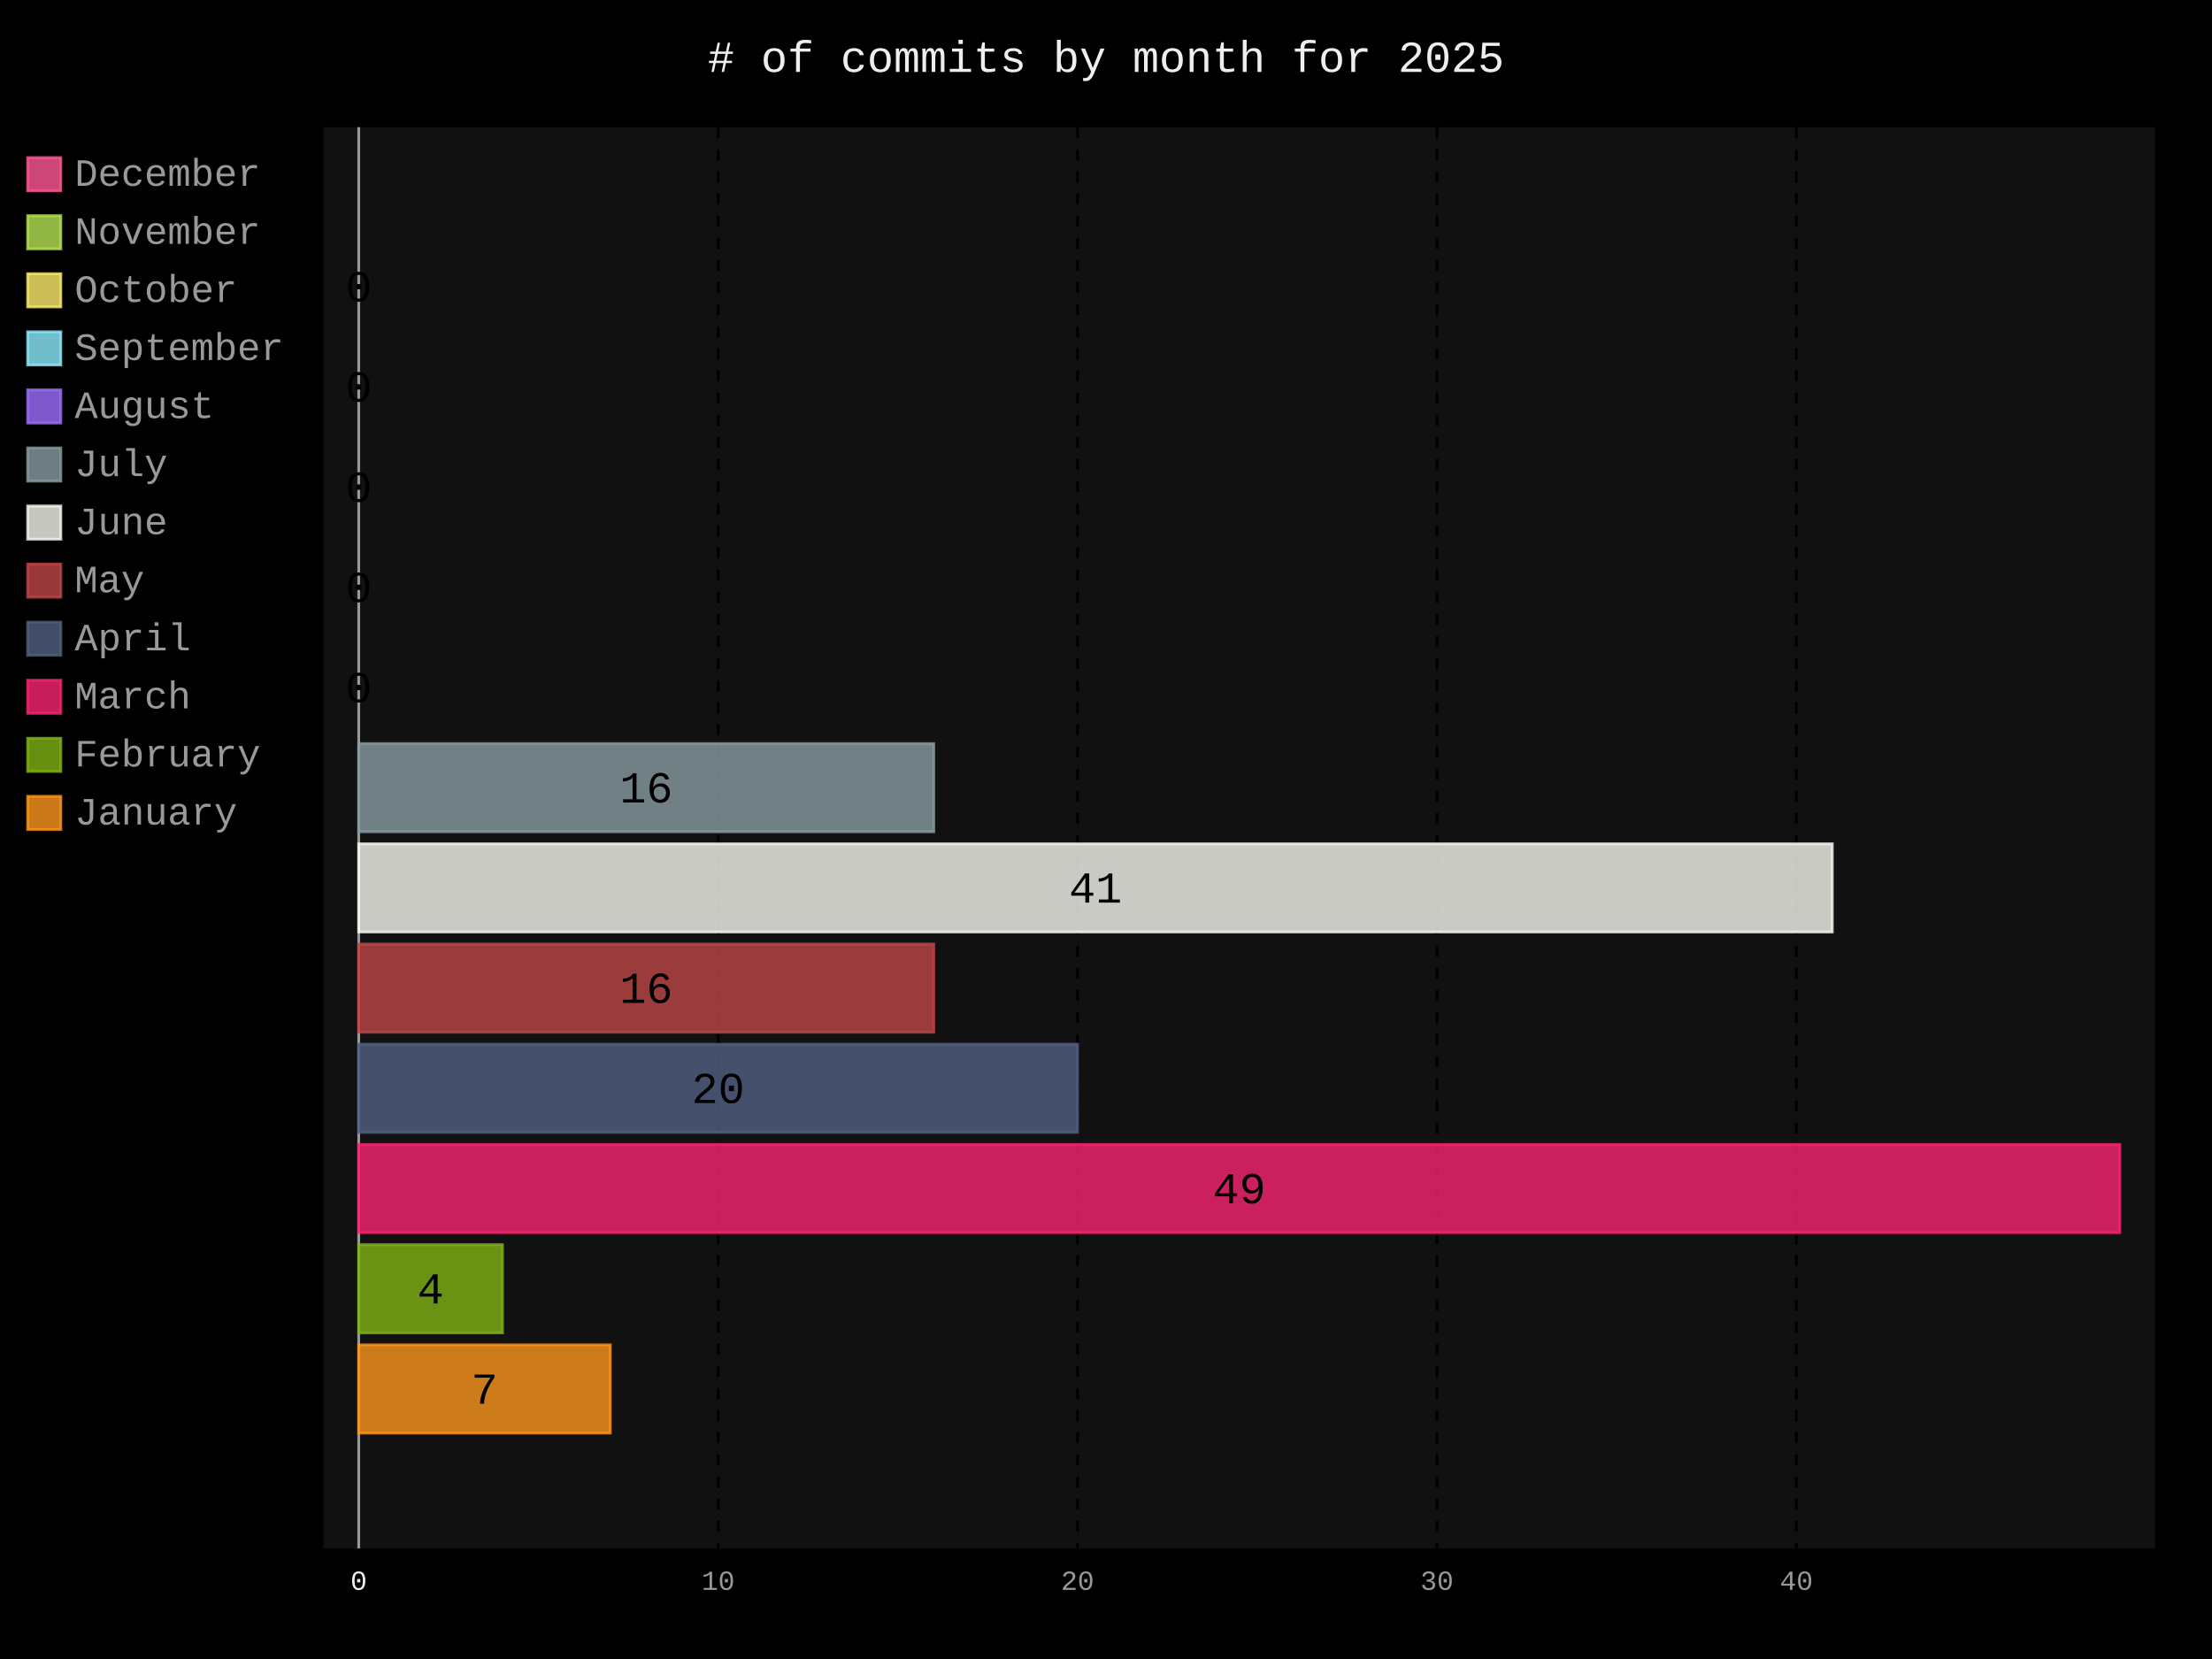
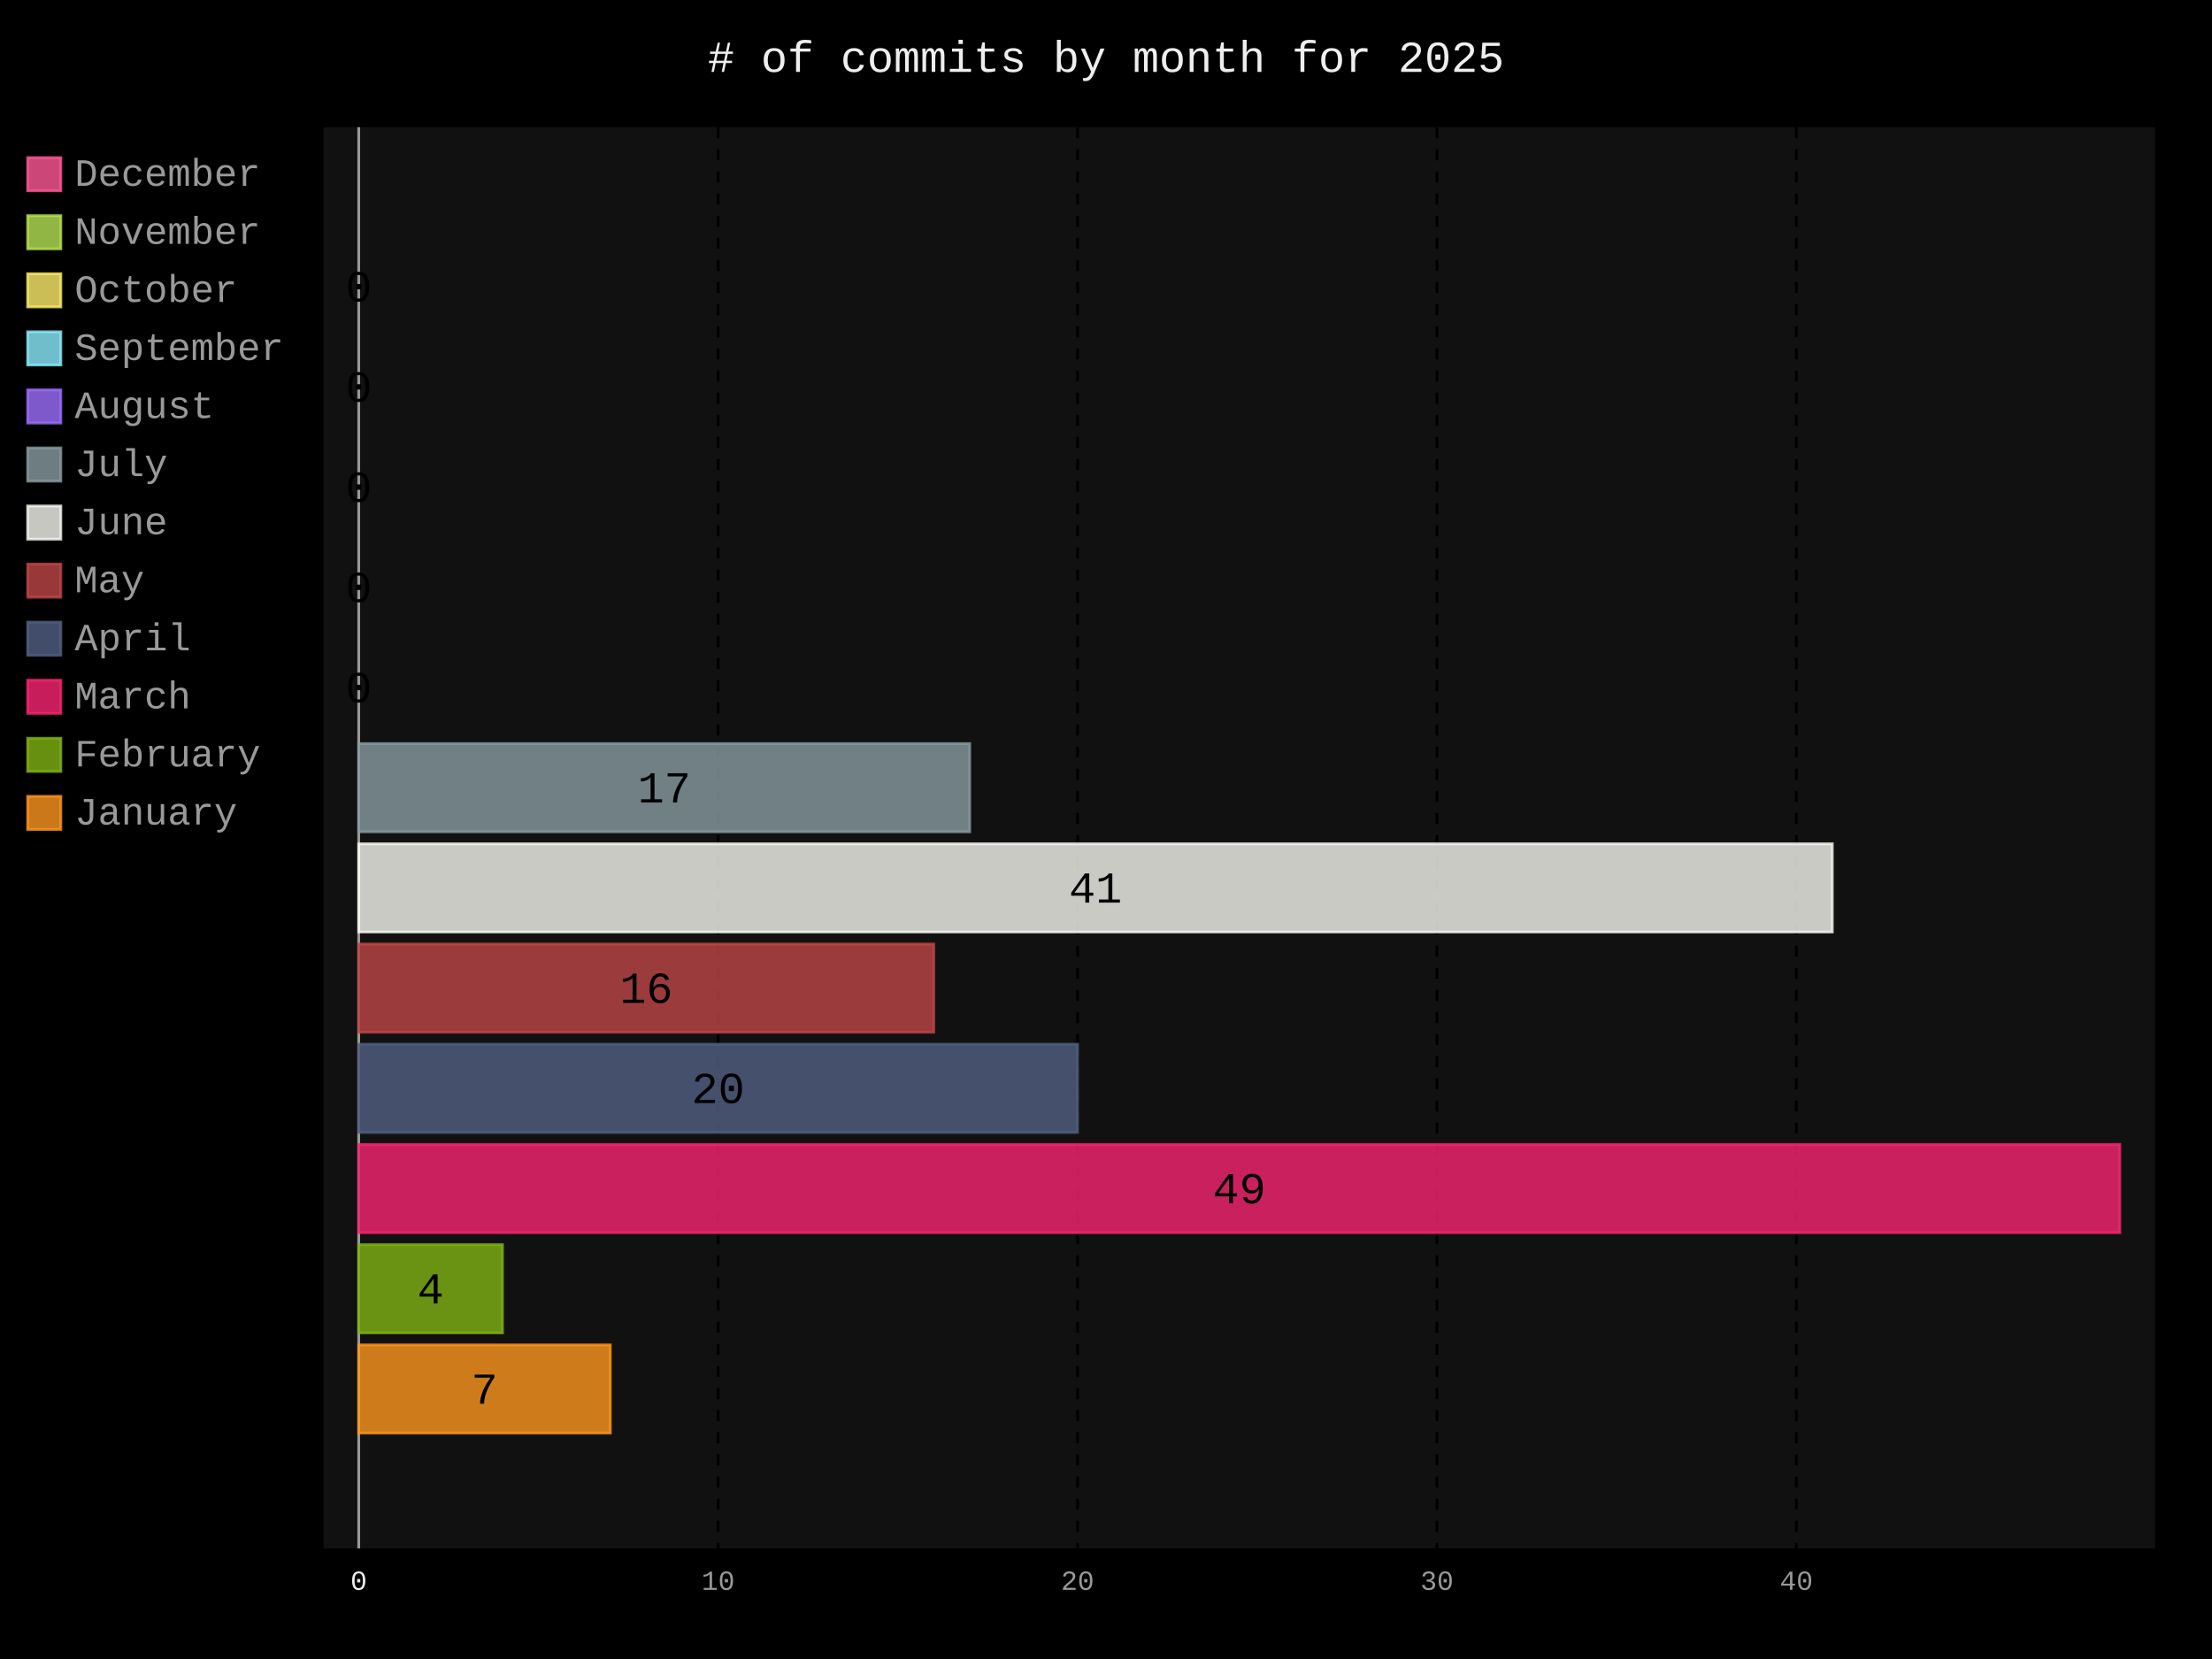
- <svg xmlns="http://www.w3.org/2000/svg" id="chart-9ccfb8c2-1a6e-4cce-99c0-d621b66caf6d" class="pygal-chart" viewBox="0 0 800 600">
+ <svg xmlns="http://www.w3.org/2000/svg" id="chart-872458e9-5e60-426b-929a-723401b59405" class="pygal-chart" viewBox="0 0 800 600">
  <defs>
-     <style type="text/css">#chart-9ccfb8c2-1a6e-4cce-99c0-d621b66caf6d{-webkit-user-select:none;-webkit-font-smoothing:antialiased;font-family:Consolas,"Liberation Mono",Menlo,Courier,monospace}#chart-9ccfb8c2-1a6e-4cce-99c0-d621b66caf6d .title{font-family:Consolas,"Liberation Mono",Menlo,Courier,monospace;font-size:16px}#chart-9ccfb8c2-1a6e-4cce-99c0-d621b66caf6d .legends .legend text{font-family:Consolas,"Liberation Mono",Menlo,Courier,monospace;font-size:14px}#chart-9ccfb8c2-1a6e-4cce-99c0-d621b66caf6d .axis text{font-family:Consolas,"Liberation Mono",Menlo,Courier,monospace;font-size:10px}#chart-9ccfb8c2-1a6e-4cce-99c0-d621b66caf6d .axis text.major{font-family:Consolas,"Liberation Mono",Menlo,Courier,monospace;font-size:10px}#chart-9ccfb8c2-1a6e-4cce-99c0-d621b66caf6d .text-overlay text.value{font-family:Consolas,"Liberation Mono",Menlo,Courier,monospace;font-size:16px}#chart-9ccfb8c2-1a6e-4cce-99c0-d621b66caf6d .text-overlay text.label{font-family:Consolas,"Liberation Mono",Menlo,Courier,monospace;font-size:10px}#chart-9ccfb8c2-1a6e-4cce-99c0-d621b66caf6d .tooltip{font-family:Consolas,"Liberation Mono",Menlo,Courier,monospace;font-size:14px}#chart-9ccfb8c2-1a6e-4cce-99c0-d621b66caf6d text.no_data{font-family:Consolas,"Liberation Mono",Menlo,Courier,monospace;font-size:64px}
- #chart-9ccfb8c2-1a6e-4cce-99c0-d621b66caf6d{background-color:black}#chart-9ccfb8c2-1a6e-4cce-99c0-d621b66caf6d path,#chart-9ccfb8c2-1a6e-4cce-99c0-d621b66caf6d line,#chart-9ccfb8c2-1a6e-4cce-99c0-d621b66caf6d rect,#chart-9ccfb8c2-1a6e-4cce-99c0-d621b66caf6d circle{-webkit-transition:250ms;-moz-transition:250ms;transition:250ms}#chart-9ccfb8c2-1a6e-4cce-99c0-d621b66caf6d .graph &gt; .background{fill:black}#chart-9ccfb8c2-1a6e-4cce-99c0-d621b66caf6d .plot &gt; .background{fill:#111}#chart-9ccfb8c2-1a6e-4cce-99c0-d621b66caf6d .graph{fill:#999}#chart-9ccfb8c2-1a6e-4cce-99c0-d621b66caf6d text.no_data{fill:#eee}#chart-9ccfb8c2-1a6e-4cce-99c0-d621b66caf6d .title{fill:#eee}#chart-9ccfb8c2-1a6e-4cce-99c0-d621b66caf6d .legends .legend text{fill:#999}#chart-9ccfb8c2-1a6e-4cce-99c0-d621b66caf6d .legends .legend:hover text{fill:#eee}#chart-9ccfb8c2-1a6e-4cce-99c0-d621b66caf6d .axis .line{stroke:#eee}#chart-9ccfb8c2-1a6e-4cce-99c0-d621b66caf6d .axis .guide.line{stroke:#555}#chart-9ccfb8c2-1a6e-4cce-99c0-d621b66caf6d .axis .major.line{stroke:#999}#chart-9ccfb8c2-1a6e-4cce-99c0-d621b66caf6d .axis text.major{fill:#eee}#chart-9ccfb8c2-1a6e-4cce-99c0-d621b66caf6d .axis.y .guides:hover .guide.line,#chart-9ccfb8c2-1a6e-4cce-99c0-d621b66caf6d .line-graph .axis.x .guides:hover .guide.line,#chart-9ccfb8c2-1a6e-4cce-99c0-d621b66caf6d .stackedline-graph .axis.x .guides:hover .guide.line,#chart-9ccfb8c2-1a6e-4cce-99c0-d621b66caf6d .xy-graph .axis.x .guides:hover .guide.line{stroke:#eee}#chart-9ccfb8c2-1a6e-4cce-99c0-d621b66caf6d .axis .guides:hover text{fill:#eee}#chart-9ccfb8c2-1a6e-4cce-99c0-d621b66caf6d .reactive{fill-opacity:.8;stroke-opacity:.8;stroke-width:1}#chart-9ccfb8c2-1a6e-4cce-99c0-d621b66caf6d .ci{stroke:#999}#chart-9ccfb8c2-1a6e-4cce-99c0-d621b66caf6d .reactive.active,#chart-9ccfb8c2-1a6e-4cce-99c0-d621b66caf6d .active .reactive{fill-opacity:.4;stroke-opacity:.9;stroke-width:4}#chart-9ccfb8c2-1a6e-4cce-99c0-d621b66caf6d .ci .reactive.active{stroke-width:1.5}#chart-9ccfb8c2-1a6e-4cce-99c0-d621b66caf6d .series text{fill:#eee}#chart-9ccfb8c2-1a6e-4cce-99c0-d621b66caf6d .tooltip rect{fill:#111;stroke:#eee;-webkit-transition:opacity 250ms;-moz-transition:opacity 250ms;transition:opacity 250ms}#chart-9ccfb8c2-1a6e-4cce-99c0-d621b66caf6d .tooltip .label{fill:#999}#chart-9ccfb8c2-1a6e-4cce-99c0-d621b66caf6d .tooltip .label{fill:#999}#chart-9ccfb8c2-1a6e-4cce-99c0-d621b66caf6d .tooltip .legend{font-size:.8em;fill:#555}#chart-9ccfb8c2-1a6e-4cce-99c0-d621b66caf6d .tooltip .x_label{font-size:.6em;fill:#eee}#chart-9ccfb8c2-1a6e-4cce-99c0-d621b66caf6d .tooltip .xlink{font-size:.5em;text-decoration:underline}#chart-9ccfb8c2-1a6e-4cce-99c0-d621b66caf6d .tooltip .value{font-size:1.5em}#chart-9ccfb8c2-1a6e-4cce-99c0-d621b66caf6d .bound{font-size:.5em}#chart-9ccfb8c2-1a6e-4cce-99c0-d621b66caf6d .max-value{font-size:.75em;fill:#555}#chart-9ccfb8c2-1a6e-4cce-99c0-d621b66caf6d .map-element{fill:#111;stroke:#555 !important}#chart-9ccfb8c2-1a6e-4cce-99c0-d621b66caf6d .map-element .reactive{fill-opacity:inherit;stroke-opacity:inherit}#chart-9ccfb8c2-1a6e-4cce-99c0-d621b66caf6d .color-0,#chart-9ccfb8c2-1a6e-4cce-99c0-d621b66caf6d .color-0 a:visited{stroke:#ff5995;fill:#ff5995}#chart-9ccfb8c2-1a6e-4cce-99c0-d621b66caf6d .color-1,#chart-9ccfb8c2-1a6e-4cce-99c0-d621b66caf6d .color-1 a:visited{stroke:#b6e354;fill:#b6e354}#chart-9ccfb8c2-1a6e-4cce-99c0-d621b66caf6d .color-2,#chart-9ccfb8c2-1a6e-4cce-99c0-d621b66caf6d .color-2 a:visited{stroke:#feed6c;fill:#feed6c}#chart-9ccfb8c2-1a6e-4cce-99c0-d621b66caf6d .color-3,#chart-9ccfb8c2-1a6e-4cce-99c0-d621b66caf6d .color-3 a:visited{stroke:#8cedff;fill:#8cedff}#chart-9ccfb8c2-1a6e-4cce-99c0-d621b66caf6d .color-4,#chart-9ccfb8c2-1a6e-4cce-99c0-d621b66caf6d .color-4 a:visited{stroke:#9e6ffe;fill:#9e6ffe}#chart-9ccfb8c2-1a6e-4cce-99c0-d621b66caf6d .color-5,#chart-9ccfb8c2-1a6e-4cce-99c0-d621b66caf6d .color-5 a:visited{stroke:#899ca1;fill:#899ca1}#chart-9ccfb8c2-1a6e-4cce-99c0-d621b66caf6d .color-6,#chart-9ccfb8c2-1a6e-4cce-99c0-d621b66caf6d .color-6 a:visited{stroke:#f8f8f2;fill:#f8f8f2}#chart-9ccfb8c2-1a6e-4cce-99c0-d621b66caf6d .color-7,#chart-9ccfb8c2-1a6e-4cce-99c0-d621b66caf6d .color-7 a:visited{stroke:#bf4646;fill:#bf4646}#chart-9ccfb8c2-1a6e-4cce-99c0-d621b66caf6d .color-8,#chart-9ccfb8c2-1a6e-4cce-99c0-d621b66caf6d .color-8 a:visited{stroke:#516083;fill:#516083}#chart-9ccfb8c2-1a6e-4cce-99c0-d621b66caf6d .color-9,#chart-9ccfb8c2-1a6e-4cce-99c0-d621b66caf6d .color-9 a:visited{stroke:#f92672;fill:#f92672}#chart-9ccfb8c2-1a6e-4cce-99c0-d621b66caf6d .color-10,#chart-9ccfb8c2-1a6e-4cce-99c0-d621b66caf6d .color-10 a:visited{stroke:#82b414;fill:#82b414}#chart-9ccfb8c2-1a6e-4cce-99c0-d621b66caf6d .color-11,#chart-9ccfb8c2-1a6e-4cce-99c0-d621b66caf6d .color-11 a:visited{stroke:#fd971f;fill:#fd971f}#chart-9ccfb8c2-1a6e-4cce-99c0-d621b66caf6d .text-overlay .color-0 text{fill:black}#chart-9ccfb8c2-1a6e-4cce-99c0-d621b66caf6d .text-overlay .color-1 text{fill:black}#chart-9ccfb8c2-1a6e-4cce-99c0-d621b66caf6d .text-overlay .color-2 text{fill:black}#chart-9ccfb8c2-1a6e-4cce-99c0-d621b66caf6d .text-overlay .color-3 text{fill:black}#chart-9ccfb8c2-1a6e-4cce-99c0-d621b66caf6d .text-overlay .color-4 text{fill:black}#chart-9ccfb8c2-1a6e-4cce-99c0-d621b66caf6d .text-overlay .color-5 text{fill:black}#chart-9ccfb8c2-1a6e-4cce-99c0-d621b66caf6d .text-overlay .color-6 text{fill:black}#chart-9ccfb8c2-1a6e-4cce-99c0-d621b66caf6d .text-overlay .color-7 text{fill:black}#chart-9ccfb8c2-1a6e-4cce-99c0-d621b66caf6d .text-overlay .color-8 text{fill:black}#chart-9ccfb8c2-1a6e-4cce-99c0-d621b66caf6d .text-overlay .color-9 text{fill:black}#chart-9ccfb8c2-1a6e-4cce-99c0-d621b66caf6d .text-overlay .color-10 text{fill:black}#chart-9ccfb8c2-1a6e-4cce-99c0-d621b66caf6d .text-overlay .color-11 text{fill:black}
- #chart-9ccfb8c2-1a6e-4cce-99c0-d621b66caf6d text.no_data{text-anchor:middle}#chart-9ccfb8c2-1a6e-4cce-99c0-d621b66caf6d .guide.line{fill:none}#chart-9ccfb8c2-1a6e-4cce-99c0-d621b66caf6d .centered{text-anchor:middle}#chart-9ccfb8c2-1a6e-4cce-99c0-d621b66caf6d .title{text-anchor:middle}#chart-9ccfb8c2-1a6e-4cce-99c0-d621b66caf6d .legends .legend text{fill-opacity:1}#chart-9ccfb8c2-1a6e-4cce-99c0-d621b66caf6d .axis.x text{text-anchor:middle}#chart-9ccfb8c2-1a6e-4cce-99c0-d621b66caf6d .axis.x:not(.web) text[transform]{text-anchor:start}#chart-9ccfb8c2-1a6e-4cce-99c0-d621b66caf6d .axis.x:not(.web) text[transform].backwards{text-anchor:end}#chart-9ccfb8c2-1a6e-4cce-99c0-d621b66caf6d .axis.y text{text-anchor:end}#chart-9ccfb8c2-1a6e-4cce-99c0-d621b66caf6d .axis.y text[transform].backwards{text-anchor:start}#chart-9ccfb8c2-1a6e-4cce-99c0-d621b66caf6d .axis.y2 text{text-anchor:start}#chart-9ccfb8c2-1a6e-4cce-99c0-d621b66caf6d .axis.y2 text[transform].backwards{text-anchor:end}#chart-9ccfb8c2-1a6e-4cce-99c0-d621b66caf6d .axis .guide.line{stroke-dasharray:4,4;stroke:black}#chart-9ccfb8c2-1a6e-4cce-99c0-d621b66caf6d .axis .major.guide.line{stroke-dasharray:6,6;stroke:black}#chart-9ccfb8c2-1a6e-4cce-99c0-d621b66caf6d .horizontal .axis.y .guide.line,#chart-9ccfb8c2-1a6e-4cce-99c0-d621b66caf6d .horizontal .axis.y2 .guide.line,#chart-9ccfb8c2-1a6e-4cce-99c0-d621b66caf6d .vertical .axis.x .guide.line{opacity:0}#chart-9ccfb8c2-1a6e-4cce-99c0-d621b66caf6d .horizontal .axis.always_show .guide.line,#chart-9ccfb8c2-1a6e-4cce-99c0-d621b66caf6d .vertical .axis.always_show .guide.line{opacity:1 !important}#chart-9ccfb8c2-1a6e-4cce-99c0-d621b66caf6d .axis.y .guides:hover .guide.line,#chart-9ccfb8c2-1a6e-4cce-99c0-d621b66caf6d .axis.y2 .guides:hover .guide.line,#chart-9ccfb8c2-1a6e-4cce-99c0-d621b66caf6d .axis.x .guides:hover .guide.line{opacity:1}#chart-9ccfb8c2-1a6e-4cce-99c0-d621b66caf6d .axis .guides:hover text{opacity:1}#chart-9ccfb8c2-1a6e-4cce-99c0-d621b66caf6d .nofill{fill:none}#chart-9ccfb8c2-1a6e-4cce-99c0-d621b66caf6d .subtle-fill{fill-opacity:.2}#chart-9ccfb8c2-1a6e-4cce-99c0-d621b66caf6d .dot{stroke-width:1px;fill-opacity:1;stroke-opacity:1}#chart-9ccfb8c2-1a6e-4cce-99c0-d621b66caf6d .dot.active{stroke-width:5px}#chart-9ccfb8c2-1a6e-4cce-99c0-d621b66caf6d .dot.negative{fill:transparent}#chart-9ccfb8c2-1a6e-4cce-99c0-d621b66caf6d text,#chart-9ccfb8c2-1a6e-4cce-99c0-d621b66caf6d tspan{stroke:none !important}#chart-9ccfb8c2-1a6e-4cce-99c0-d621b66caf6d .series text.active{opacity:1}#chart-9ccfb8c2-1a6e-4cce-99c0-d621b66caf6d .tooltip rect{fill-opacity:.95;stroke-width:.5}#chart-9ccfb8c2-1a6e-4cce-99c0-d621b66caf6d .tooltip text{fill-opacity:1}#chart-9ccfb8c2-1a6e-4cce-99c0-d621b66caf6d .showable{visibility:hidden}#chart-9ccfb8c2-1a6e-4cce-99c0-d621b66caf6d .showable.shown{visibility:visible}#chart-9ccfb8c2-1a6e-4cce-99c0-d621b66caf6d .gauge-background{fill:rgba(229,229,229,1);stroke:none}#chart-9ccfb8c2-1a6e-4cce-99c0-d621b66caf6d .bg-lines{stroke:black;stroke-width:2px}</style>
+     <style type="text/css">#chart-872458e9-5e60-426b-929a-723401b59405{-webkit-user-select:none;-webkit-font-smoothing:antialiased;font-family:Consolas,"Liberation Mono",Menlo,Courier,monospace}#chart-872458e9-5e60-426b-929a-723401b59405 .title{font-family:Consolas,"Liberation Mono",Menlo,Courier,monospace;font-size:16px}#chart-872458e9-5e60-426b-929a-723401b59405 .legends .legend text{font-family:Consolas,"Liberation Mono",Menlo,Courier,monospace;font-size:14px}#chart-872458e9-5e60-426b-929a-723401b59405 .axis text{font-family:Consolas,"Liberation Mono",Menlo,Courier,monospace;font-size:10px}#chart-872458e9-5e60-426b-929a-723401b59405 .axis text.major{font-family:Consolas,"Liberation Mono",Menlo,Courier,monospace;font-size:10px}#chart-872458e9-5e60-426b-929a-723401b59405 .text-overlay text.value{font-family:Consolas,"Liberation Mono",Menlo,Courier,monospace;font-size:16px}#chart-872458e9-5e60-426b-929a-723401b59405 .text-overlay text.label{font-family:Consolas,"Liberation Mono",Menlo,Courier,monospace;font-size:10px}#chart-872458e9-5e60-426b-929a-723401b59405 .tooltip{font-family:Consolas,"Liberation Mono",Menlo,Courier,monospace;font-size:14px}#chart-872458e9-5e60-426b-929a-723401b59405 text.no_data{font-family:Consolas,"Liberation Mono",Menlo,Courier,monospace;font-size:64px}
+ #chart-872458e9-5e60-426b-929a-723401b59405{background-color:black}#chart-872458e9-5e60-426b-929a-723401b59405 path,#chart-872458e9-5e60-426b-929a-723401b59405 line,#chart-872458e9-5e60-426b-929a-723401b59405 rect,#chart-872458e9-5e60-426b-929a-723401b59405 circle{-webkit-transition:250ms;-moz-transition:250ms;transition:250ms}#chart-872458e9-5e60-426b-929a-723401b59405 .graph &gt; .background{fill:black}#chart-872458e9-5e60-426b-929a-723401b59405 .plot &gt; .background{fill:#111}#chart-872458e9-5e60-426b-929a-723401b59405 .graph{fill:#999}#chart-872458e9-5e60-426b-929a-723401b59405 text.no_data{fill:#eee}#chart-872458e9-5e60-426b-929a-723401b59405 .title{fill:#eee}#chart-872458e9-5e60-426b-929a-723401b59405 .legends .legend text{fill:#999}#chart-872458e9-5e60-426b-929a-723401b59405 .legends .legend:hover text{fill:#eee}#chart-872458e9-5e60-426b-929a-723401b59405 .axis .line{stroke:#eee}#chart-872458e9-5e60-426b-929a-723401b59405 .axis .guide.line{stroke:#555}#chart-872458e9-5e60-426b-929a-723401b59405 .axis .major.line{stroke:#999}#chart-872458e9-5e60-426b-929a-723401b59405 .axis text.major{fill:#eee}#chart-872458e9-5e60-426b-929a-723401b59405 .axis.y .guides:hover .guide.line,#chart-872458e9-5e60-426b-929a-723401b59405 .line-graph .axis.x .guides:hover .guide.line,#chart-872458e9-5e60-426b-929a-723401b59405 .stackedline-graph .axis.x .guides:hover .guide.line,#chart-872458e9-5e60-426b-929a-723401b59405 .xy-graph .axis.x .guides:hover .guide.line{stroke:#eee}#chart-872458e9-5e60-426b-929a-723401b59405 .axis .guides:hover text{fill:#eee}#chart-872458e9-5e60-426b-929a-723401b59405 .reactive{fill-opacity:.8;stroke-opacity:.8;stroke-width:1}#chart-872458e9-5e60-426b-929a-723401b59405 .ci{stroke:#999}#chart-872458e9-5e60-426b-929a-723401b59405 .reactive.active,#chart-872458e9-5e60-426b-929a-723401b59405 .active .reactive{fill-opacity:.4;stroke-opacity:.9;stroke-width:4}#chart-872458e9-5e60-426b-929a-723401b59405 .ci .reactive.active{stroke-width:1.5}#chart-872458e9-5e60-426b-929a-723401b59405 .series text{fill:#eee}#chart-872458e9-5e60-426b-929a-723401b59405 .tooltip rect{fill:#111;stroke:#eee;-webkit-transition:opacity 250ms;-moz-transition:opacity 250ms;transition:opacity 250ms}#chart-872458e9-5e60-426b-929a-723401b59405 .tooltip .label{fill:#999}#chart-872458e9-5e60-426b-929a-723401b59405 .tooltip .label{fill:#999}#chart-872458e9-5e60-426b-929a-723401b59405 .tooltip .legend{font-size:.8em;fill:#555}#chart-872458e9-5e60-426b-929a-723401b59405 .tooltip .x_label{font-size:.6em;fill:#eee}#chart-872458e9-5e60-426b-929a-723401b59405 .tooltip .xlink{font-size:.5em;text-decoration:underline}#chart-872458e9-5e60-426b-929a-723401b59405 .tooltip .value{font-size:1.5em}#chart-872458e9-5e60-426b-929a-723401b59405 .bound{font-size:.5em}#chart-872458e9-5e60-426b-929a-723401b59405 .max-value{font-size:.75em;fill:#555}#chart-872458e9-5e60-426b-929a-723401b59405 .map-element{fill:#111;stroke:#555 !important}#chart-872458e9-5e60-426b-929a-723401b59405 .map-element .reactive{fill-opacity:inherit;stroke-opacity:inherit}#chart-872458e9-5e60-426b-929a-723401b59405 .color-0,#chart-872458e9-5e60-426b-929a-723401b59405 .color-0 a:visited{stroke:#ff5995;fill:#ff5995}#chart-872458e9-5e60-426b-929a-723401b59405 .color-1,#chart-872458e9-5e60-426b-929a-723401b59405 .color-1 a:visited{stroke:#b6e354;fill:#b6e354}#chart-872458e9-5e60-426b-929a-723401b59405 .color-2,#chart-872458e9-5e60-426b-929a-723401b59405 .color-2 a:visited{stroke:#feed6c;fill:#feed6c}#chart-872458e9-5e60-426b-929a-723401b59405 .color-3,#chart-872458e9-5e60-426b-929a-723401b59405 .color-3 a:visited{stroke:#8cedff;fill:#8cedff}#chart-872458e9-5e60-426b-929a-723401b59405 .color-4,#chart-872458e9-5e60-426b-929a-723401b59405 .color-4 a:visited{stroke:#9e6ffe;fill:#9e6ffe}#chart-872458e9-5e60-426b-929a-723401b59405 .color-5,#chart-872458e9-5e60-426b-929a-723401b59405 .color-5 a:visited{stroke:#899ca1;fill:#899ca1}#chart-872458e9-5e60-426b-929a-723401b59405 .color-6,#chart-872458e9-5e60-426b-929a-723401b59405 .color-6 a:visited{stroke:#f8f8f2;fill:#f8f8f2}#chart-872458e9-5e60-426b-929a-723401b59405 .color-7,#chart-872458e9-5e60-426b-929a-723401b59405 .color-7 a:visited{stroke:#bf4646;fill:#bf4646}#chart-872458e9-5e60-426b-929a-723401b59405 .color-8,#chart-872458e9-5e60-426b-929a-723401b59405 .color-8 a:visited{stroke:#516083;fill:#516083}#chart-872458e9-5e60-426b-929a-723401b59405 .color-9,#chart-872458e9-5e60-426b-929a-723401b59405 .color-9 a:visited{stroke:#f92672;fill:#f92672}#chart-872458e9-5e60-426b-929a-723401b59405 .color-10,#chart-872458e9-5e60-426b-929a-723401b59405 .color-10 a:visited{stroke:#82b414;fill:#82b414}#chart-872458e9-5e60-426b-929a-723401b59405 .color-11,#chart-872458e9-5e60-426b-929a-723401b59405 .color-11 a:visited{stroke:#fd971f;fill:#fd971f}#chart-872458e9-5e60-426b-929a-723401b59405 .text-overlay .color-0 text{fill:black}#chart-872458e9-5e60-426b-929a-723401b59405 .text-overlay .color-1 text{fill:black}#chart-872458e9-5e60-426b-929a-723401b59405 .text-overlay .color-2 text{fill:black}#chart-872458e9-5e60-426b-929a-723401b59405 .text-overlay .color-3 text{fill:black}#chart-872458e9-5e60-426b-929a-723401b59405 .text-overlay .color-4 text{fill:black}#chart-872458e9-5e60-426b-929a-723401b59405 .text-overlay .color-5 text{fill:black}#chart-872458e9-5e60-426b-929a-723401b59405 .text-overlay .color-6 text{fill:black}#chart-872458e9-5e60-426b-929a-723401b59405 .text-overlay .color-7 text{fill:black}#chart-872458e9-5e60-426b-929a-723401b59405 .text-overlay .color-8 text{fill:black}#chart-872458e9-5e60-426b-929a-723401b59405 .text-overlay .color-9 text{fill:black}#chart-872458e9-5e60-426b-929a-723401b59405 .text-overlay .color-10 text{fill:black}#chart-872458e9-5e60-426b-929a-723401b59405 .text-overlay .color-11 text{fill:black}
+ #chart-872458e9-5e60-426b-929a-723401b59405 text.no_data{text-anchor:middle}#chart-872458e9-5e60-426b-929a-723401b59405 .guide.line{fill:none}#chart-872458e9-5e60-426b-929a-723401b59405 .centered{text-anchor:middle}#chart-872458e9-5e60-426b-929a-723401b59405 .title{text-anchor:middle}#chart-872458e9-5e60-426b-929a-723401b59405 .legends .legend text{fill-opacity:1}#chart-872458e9-5e60-426b-929a-723401b59405 .axis.x text{text-anchor:middle}#chart-872458e9-5e60-426b-929a-723401b59405 .axis.x:not(.web) text[transform]{text-anchor:start}#chart-872458e9-5e60-426b-929a-723401b59405 .axis.x:not(.web) text[transform].backwards{text-anchor:end}#chart-872458e9-5e60-426b-929a-723401b59405 .axis.y text{text-anchor:end}#chart-872458e9-5e60-426b-929a-723401b59405 .axis.y text[transform].backwards{text-anchor:start}#chart-872458e9-5e60-426b-929a-723401b59405 .axis.y2 text{text-anchor:start}#chart-872458e9-5e60-426b-929a-723401b59405 .axis.y2 text[transform].backwards{text-anchor:end}#chart-872458e9-5e60-426b-929a-723401b59405 .axis .guide.line{stroke-dasharray:4,4;stroke:black}#chart-872458e9-5e60-426b-929a-723401b59405 .axis .major.guide.line{stroke-dasharray:6,6;stroke:black}#chart-872458e9-5e60-426b-929a-723401b59405 .horizontal .axis.y .guide.line,#chart-872458e9-5e60-426b-929a-723401b59405 .horizontal .axis.y2 .guide.line,#chart-872458e9-5e60-426b-929a-723401b59405 .vertical .axis.x .guide.line{opacity:0}#chart-872458e9-5e60-426b-929a-723401b59405 .horizontal .axis.always_show .guide.line,#chart-872458e9-5e60-426b-929a-723401b59405 .vertical .axis.always_show .guide.line{opacity:1 !important}#chart-872458e9-5e60-426b-929a-723401b59405 .axis.y .guides:hover .guide.line,#chart-872458e9-5e60-426b-929a-723401b59405 .axis.y2 .guides:hover .guide.line,#chart-872458e9-5e60-426b-929a-723401b59405 .axis.x .guides:hover .guide.line{opacity:1}#chart-872458e9-5e60-426b-929a-723401b59405 .axis .guides:hover text{opacity:1}#chart-872458e9-5e60-426b-929a-723401b59405 .nofill{fill:none}#chart-872458e9-5e60-426b-929a-723401b59405 .subtle-fill{fill-opacity:.2}#chart-872458e9-5e60-426b-929a-723401b59405 .dot{stroke-width:1px;fill-opacity:1;stroke-opacity:1}#chart-872458e9-5e60-426b-929a-723401b59405 .dot.active{stroke-width:5px}#chart-872458e9-5e60-426b-929a-723401b59405 .dot.negative{fill:transparent}#chart-872458e9-5e60-426b-929a-723401b59405 text,#chart-872458e9-5e60-426b-929a-723401b59405 tspan{stroke:none !important}#chart-872458e9-5e60-426b-929a-723401b59405 .series text.active{opacity:1}#chart-872458e9-5e60-426b-929a-723401b59405 .tooltip rect{fill-opacity:.95;stroke-width:.5}#chart-872458e9-5e60-426b-929a-723401b59405 .tooltip text{fill-opacity:1}#chart-872458e9-5e60-426b-929a-723401b59405 .showable{visibility:hidden}#chart-872458e9-5e60-426b-929a-723401b59405 .showable.shown{visibility:visible}#chart-872458e9-5e60-426b-929a-723401b59405 .gauge-background{fill:rgba(229,229,229,1);stroke:none}#chart-872458e9-5e60-426b-929a-723401b59405 .bg-lines{stroke:black;stroke-width:2px}</style>
  </defs>
  <g class="graph horizontalbar-graph horizontal">
    <rect x="0" y="0" width="800" height="600" class="background" />
    <g transform="translate(117, 46)" class="plot">
      <rect x="0" y="0" width="662.4" height="514" class="background" />
      <g class="axis x always_show">
        <g class="guides">
          <path d="M12.738 0 v514" class="axis major line" />
          <text x="12.738" y="529.0" class="major">0</text>
        </g>
        <g class="guides">
          <path d="M142.723 0 v514" class="guide line" />
          <text x="142.723" y="529.0" class="">10</text>
        </g>
        <g class="guides">
          <path d="M272.707 0 v514" class="guide line" />
          <text x="272.707" y="529.0" class="">20</text>
        </g>
        <g class="guides">
          <path d="M402.691 0 v514" class="guide line" />
          <text x="402.691" y="529.0" class="">30</text>
        </g>
        <g class="guides">
          <path d="M532.676 0 v514" class="guide line" />
          <text x="532.676" y="529.0" class="">40</text>
        </g>
      </g>
      <g class="series serie-11 color-11">
        <g class="bars">
          <g class="bar">
            <rect x="12.738" y="440.393" rx="0" ry="0" width="90.989" height="31.894" class="rect reactive tooltip-trigger" />
          </g>
        </g>
      </g>
      <g class="series serie-10 color-10">
        <g class="bars">
          <g class="bar">
            <rect x="12.738" y="404.149" rx="0" ry="0" width="51.994" height="31.894" class="rect reactive tooltip-trigger" />
          </g>
        </g>
      </g>
      <g class="series serie-9 color-9">
        <g class="bars">
          <g class="bar">
            <rect x="12.738" y="367.905" rx="0" ry="0" width="636.923" height="31.894" class="rect reactive tooltip-trigger" />
          </g>
        </g>
      </g>
      <g class="series serie-8 color-8">
        <g class="bars">
          <g class="bar">
            <rect x="12.738" y="331.662" rx="0" ry="0" width="259.969" height="31.894" class="rect reactive tooltip-trigger" />
          </g>
        </g>
      </g>
      <g class="series serie-7 color-7">
        <g class="bars">
          <g class="bar">
            <rect x="12.738" y="295.418" rx="0" ry="0" width="207.975" height="31.894" class="rect reactive tooltip-trigger" />
          </g>
        </g>
      </g>
      <g class="series serie-6 color-6">
        <g class="bars">
          <g class="bar">
            <rect x="12.738" y="259.175" rx="0" ry="0" width="532.936" height="31.894" class="rect reactive tooltip-trigger" />
          </g>
        </g>
      </g>
      <g class="series serie-5 color-5">
        <g class="bars">
          <g class="bar">
-             <rect x="12.738" y="222.931" rx="0" ry="0" width="207.975" height="31.894" class="rect reactive tooltip-trigger" />
+             <rect x="12.738" y="222.931" rx="0" ry="0" width="220.973" height="31.894" class="rect reactive tooltip-trigger" />
          </g>
        </g>
      </g>
      <g class="series serie-4 color-4">
        <g class="bars">
          <g class="bar">
            <rect x="12.738" y="186.687" rx="0" ry="0" height="31.894" class="rect reactive tooltip-trigger" />
          </g>
        </g>
      </g>
      <g class="series serie-3 color-3">
        <g class="bars">
          <g class="bar">
            <rect x="12.738" y="150.444" rx="0" ry="0" height="31.894" class="rect reactive tooltip-trigger" />
          </g>
        </g>
      </g>
      <g class="series serie-2 color-2">
        <g class="bars">
          <g class="bar">
            <rect x="12.738" y="114.2" rx="0" ry="0" height="31.894" class="rect reactive tooltip-trigger" />
          </g>
        </g>
      </g>
      <g class="series serie-1 color-1">
        <g class="bars">
          <g class="bar">
            <rect x="12.738" y="77.957" rx="0" ry="0" height="31.894" class="rect reactive tooltip-trigger" />
          </g>
        </g>
      </g>
      <g class="series serie-0 color-0">
        <g class="bars">
          <g class="bar">
            <rect x="12.738" y="41.713" rx="0" ry="0" height="31.894" class="rect reactive tooltip-trigger" />
          </g>
        </g>
      </g>
    </g>
    <g class="titles">
      <text x="400.0" y="26" class="title plot_title"># of commits by month for 2025</text>
    </g>
    <g transform="translate(117, 46)" class="plot overlay">
      <g class="series serie-11 color-11" />
      <g class="series serie-10 color-10" />
      <g class="series serie-9 color-9" />
      <g class="series serie-8 color-8" />
      <g class="series serie-7 color-7" />
      <g class="series serie-6 color-6" />
      <g class="series serie-5 color-5" />
      <g class="series serie-4 color-4" />
      <g class="series serie-3 color-3" />
      <g class="series serie-2 color-2" />
      <g class="series serie-1 color-1" />
      <g class="series serie-0 color-0" />
    </g>
    <g transform="translate(117, 46)" class="plot text-overlay">
      <g class="series serie-11 color-11">
        <text text-anchor="middle" x="58.233" y="461.673" class="value">7</text>
      </g>
      <g class="series serie-10 color-10">
        <text text-anchor="middle" x="38.735" y="425.429" class="value">4</text>
      </g>
      <g class="series serie-9 color-9">
        <text text-anchor="middle" x="331.2" y="389.186" class="value">49</text>
      </g>
      <g class="series serie-8 color-8">
        <text text-anchor="middle" x="142.723" y="352.942" class="value">20</text>
      </g>
      <g class="series serie-7 color-7">
        <text text-anchor="middle" x="116.726" y="316.699" class="value">16</text>
      </g>
      <g class="series serie-6 color-6">
        <text text-anchor="middle" x="279.206" y="280.455" class="value">41</text>
      </g>
      <g class="series serie-5 color-5">
-         <text text-anchor="middle" x="116.726" y="244.212" class="value">16</text>
+         <text text-anchor="middle" x="123.225" y="244.212" class="value">17</text>
      </g>
      <g class="series serie-4 color-4">
        <text text-anchor="middle" x="12.738" y="207.968" class="value">0</text>
      </g>
      <g class="series serie-3 color-3">
        <text text-anchor="middle" x="12.738" y="171.724" class="value">0</text>
      </g>
      <g class="series serie-2 color-2">
        <text text-anchor="middle" x="12.738" y="135.481" class="value">0</text>
      </g>
      <g class="series serie-1 color-1">
        <text text-anchor="middle" x="12.738" y="99.237" class="value">0</text>
      </g>
      <g class="series serie-0 color-0">
        <text text-anchor="middle" x="12.738" y="62.994" class="value">0</text>
      </g>
    </g>
    <g transform="translate(117, 46)" class="plot tooltip-overlay">
      <g transform="translate(0 0)" style="opacity: 0" class="tooltip">
        <rect rx="0" ry="0" width="0" height="0" class="tooltip-box" />
        <g class="text" />
      </g>
    </g>
    <g transform="translate(10, 56)" class="legends">
      <g id="activate-serie-0" class="legend reactive activate-serie">
        <rect x="0.0" y="1.0" width="12" height="12" class="color-0 reactive" />
        <text x="17.0" y="11.2">December</text>
      </g>
      <g id="activate-serie-1" class="legend reactive activate-serie">
        <rect x="0.0" y="22.0" width="12" height="12" class="color-1 reactive" />
        <text x="17.0" y="32.2">November</text>
      </g>
      <g id="activate-serie-2" class="legend reactive activate-serie">
        <rect x="0.0" y="43.0" width="12" height="12" class="color-2 reactive" />
        <text x="17.0" y="53.2">October</text>
      </g>
      <g id="activate-serie-3" class="legend reactive activate-serie">
        <rect x="0.0" y="64.0" width="12" height="12" class="color-3 reactive" />
        <text x="17.0" y="74.2">September</text>
      </g>
      <g id="activate-serie-4" class="legend reactive activate-serie">
        <rect x="0.0" y="85.0" width="12" height="12" class="color-4 reactive" />
        <text x="17.0" y="95.2">August</text>
      </g>
      <g id="activate-serie-5" class="legend reactive activate-serie">
        <rect x="0.0" y="106.0" width="12" height="12" class="color-5 reactive" />
        <text x="17.0" y="116.2">July</text>
      </g>
      <g id="activate-serie-6" class="legend reactive activate-serie">
        <rect x="0.0" y="127.0" width="12" height="12" class="color-6 reactive" />
        <text x="17.0" y="137.2">June</text>
      </g>
      <g id="activate-serie-7" class="legend reactive activate-serie">
        <rect x="0.0" y="148.0" width="12" height="12" class="color-7 reactive" />
        <text x="17.0" y="158.2">May</text>
      </g>
      <g id="activate-serie-8" class="legend reactive activate-serie">
        <rect x="0.0" y="169.0" width="12" height="12" class="color-8 reactive" />
        <text x="17.0" y="179.2">April</text>
      </g>
      <g id="activate-serie-9" class="legend reactive activate-serie">
        <rect x="0.0" y="190.0" width="12" height="12" class="color-9 reactive" />
        <text x="17.0" y="200.2">March</text>
      </g>
      <g id="activate-serie-10" class="legend reactive activate-serie">
        <rect x="0.0" y="211.0" width="12" height="12" class="color-10 reactive" />
        <text x="17.0" y="221.2">February</text>
      </g>
      <g id="activate-serie-11" class="legend reactive activate-serie">
        <rect x="0.0" y="232.0" width="12" height="12" class="color-11 reactive" />
        <text x="17.0" y="242.2">January</text>
      </g>
    </g>
    <g transform="translate(790, 56)" class="legends" />
  </g>
</svg>
